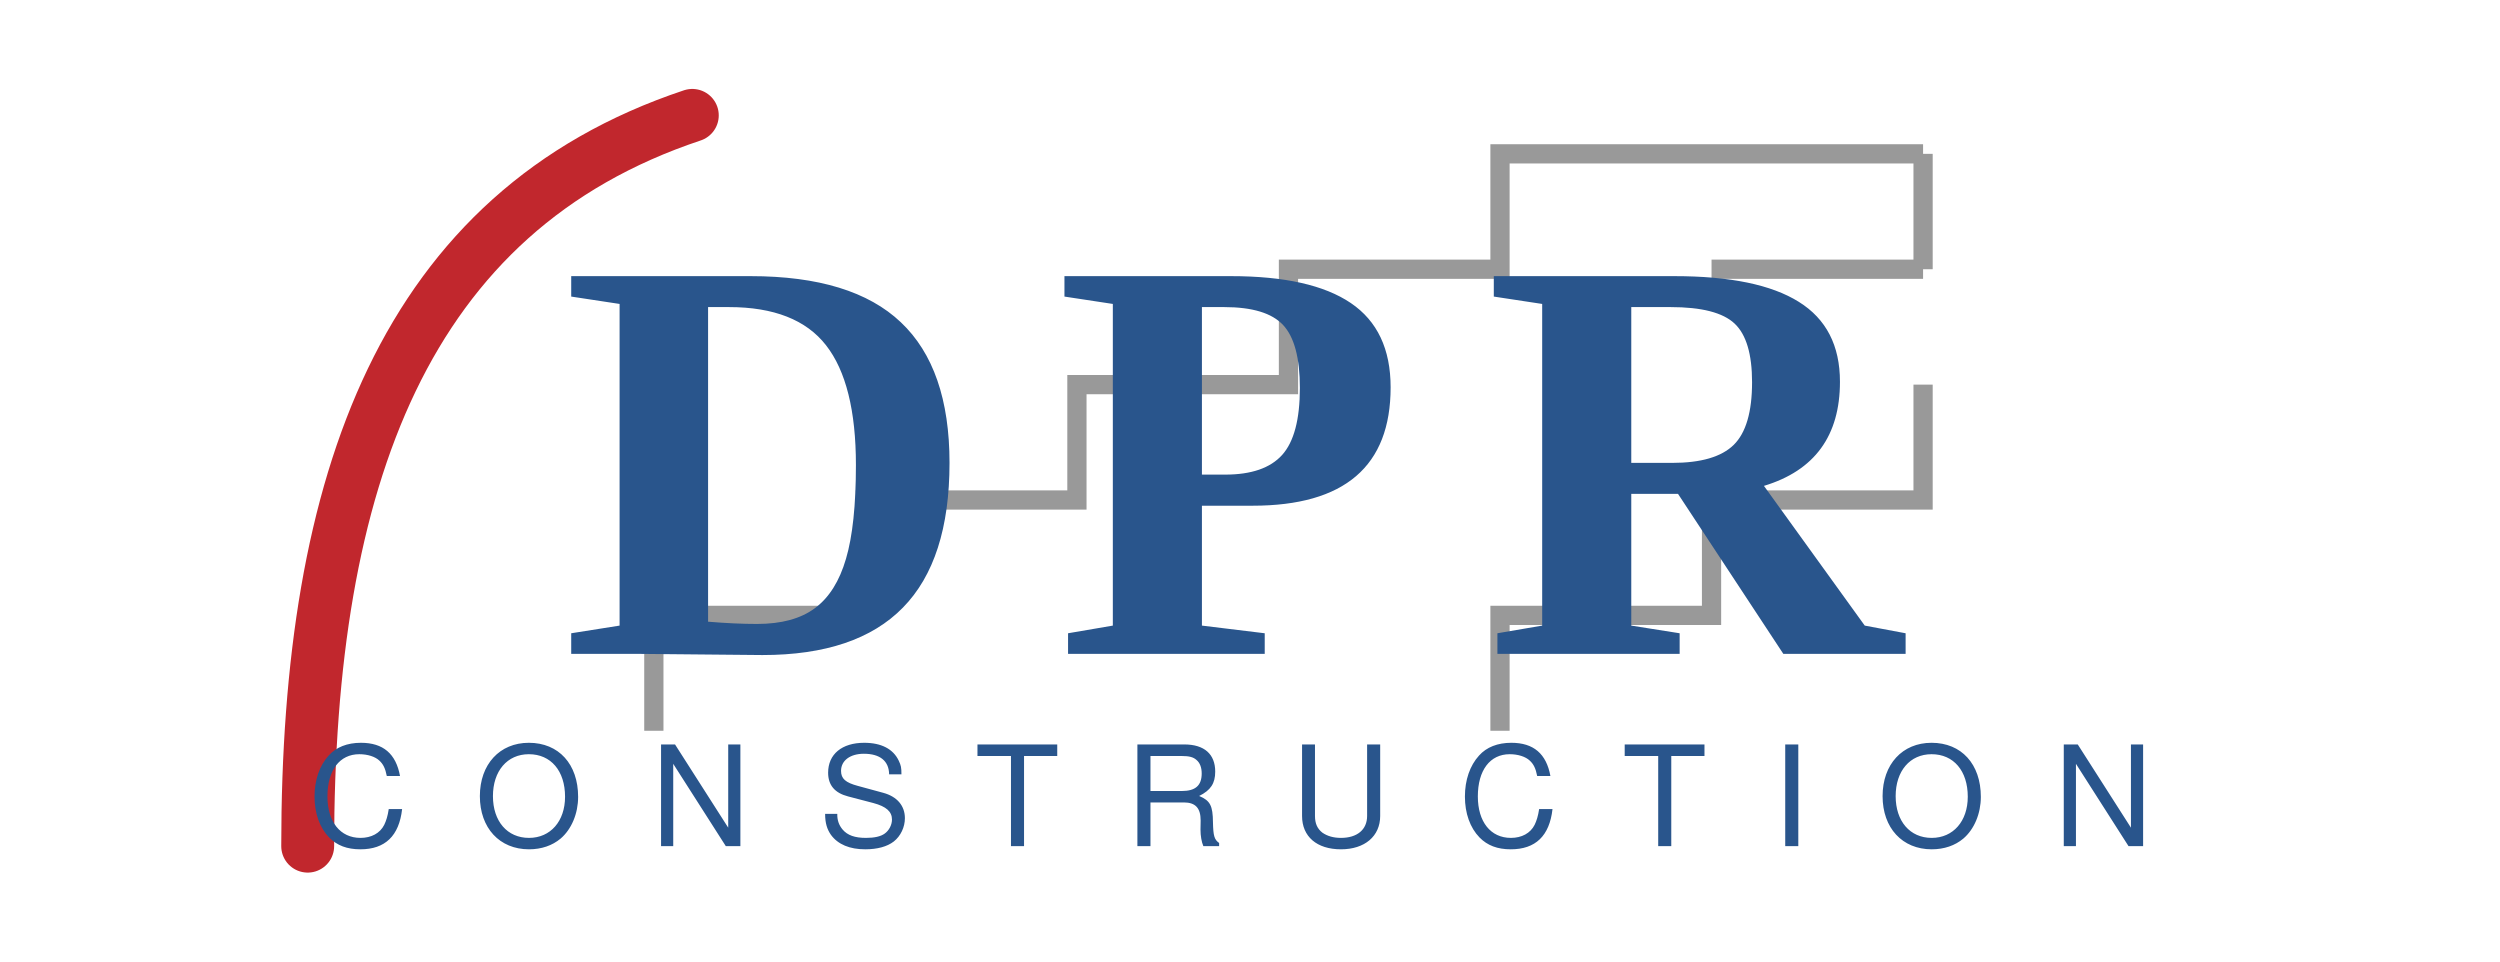
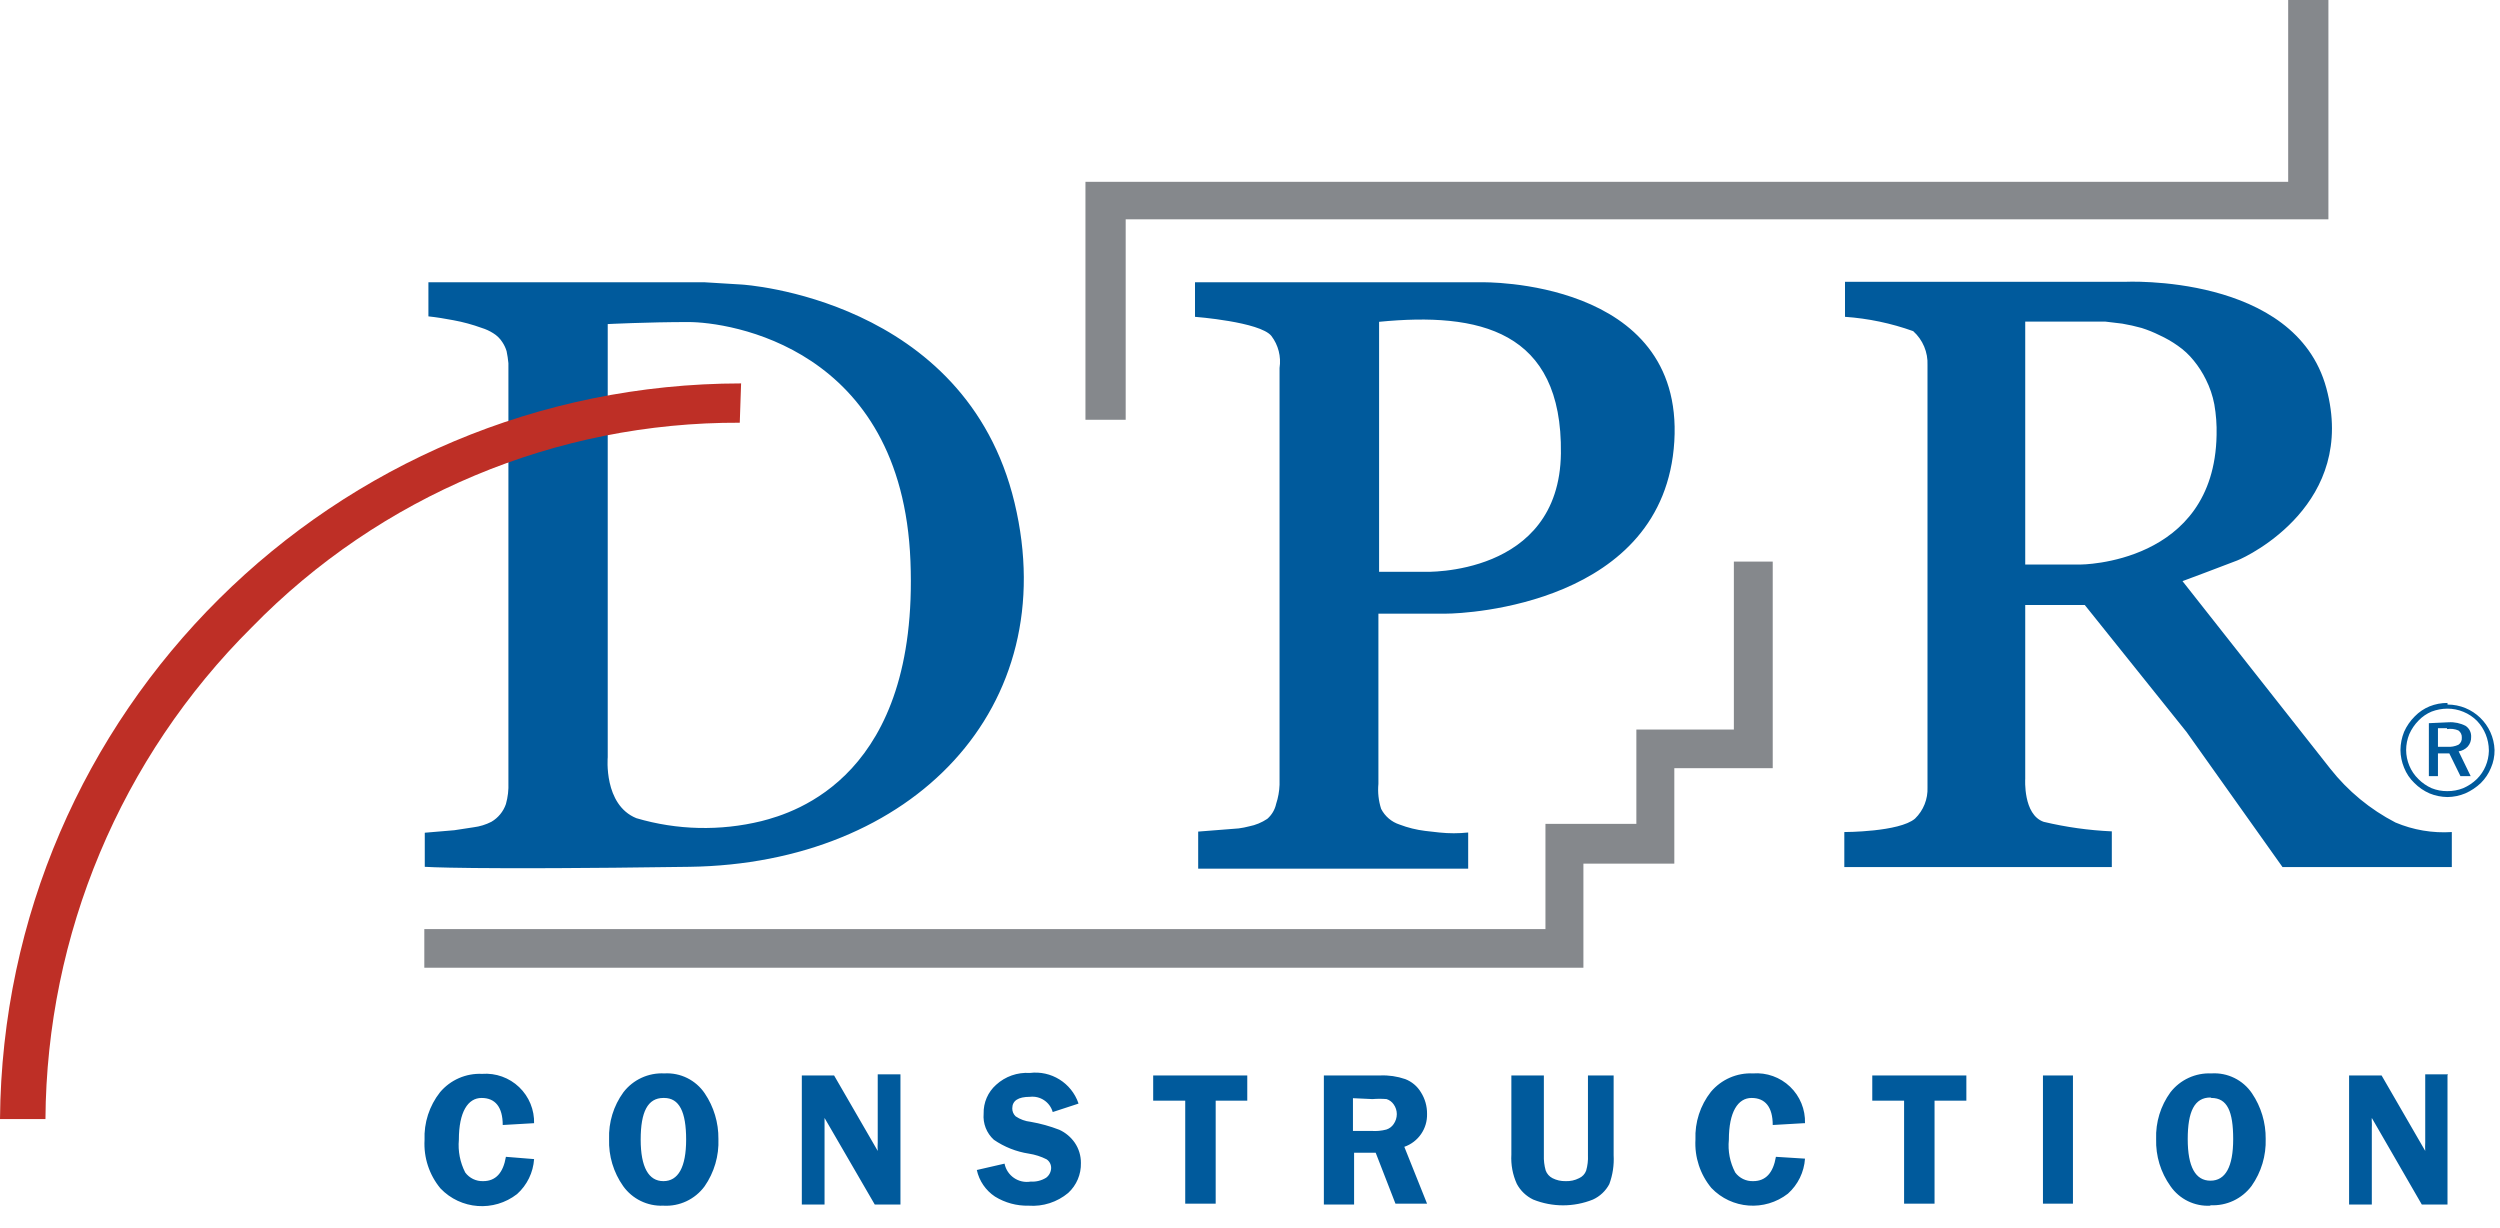
- <svg xmlns="http://www.w3.org/2000/svg" viewBox="0 0 260 100">
-   <g fill="none" stroke="#999999" stroke-width="2" stroke-linejoin="miter">
-     <polyline points="68,76 68,64 90,64 90,52 112,52 112,40 134,40 134,28 156,28 156,16 200,16" />
-     <line x1="200" y1="16" x2="200" y2="28" />
-     <polyline points="156,76 156,64 178,64 178,52 200,52 200,40" />
-     <line x1="178" y1="28" x2="200" y2="28" />
+ <svg xmlns="http://www.w3.org/2000/svg" viewBox="0 0 110 54">
+   <g fill="none" fill-rule="nonzero">
+     <path fill="#85888C" d="M100.68 0v8H47.76v10.47h1.77V9.65h52.92V0h-1.77M76.29 24.71v7.39H72v4.15h-4v4.63H18.67v1.7h51V38h4v-4.2H78v-9.09h-1.7" />
+     <path fill="#005A9C" d="M18.83 12.42H31l1.64.1s9.84.58 12 9.6S40.15 38 30.34 38.14c-9.81.14-11.65 0-11.65 0v-1.5l1.3-.11.85-.13a2.36 2.36 0 00.78-.24 1.45 1.45 0 00.64-.78 3 3 0 00.11-.94V16.58v-.6a4.85 4.85 0 00-.08-.53 1.47 1.47 0 00-.19-.4 1.24 1.24 0 00-.4-.39 2.07 2.07 0 00-.5-.23 7.7 7.7 0 00-1.25-.34c-.37-.07-.73-.13-1.1-.17v-1.5m7.89 1.84v19.06S26.55 35.41 28 36a10.57 10.57 0 005.5.13c1.49-.38 6.93-2 6.56-11.44-.37-9.44-8-10.52-9.77-10.52-1.77 0-3.57.09-3.57.09h.02zM52.58 13.94v-1.52H65.2s8.9-.18 8.47 7C73.24 26.6 64.48 27 63.65 27h-3v7.49a2.75 2.75 0 00.12 1.1 1.39 1.39 0 00.81.69 4.79 4.79 0 001.13.28l.62.07a6 6 0 001.27 0v1.59H52.72v-1.63l1.78-.14a3.73 3.73 0 00.46-.09 2.19 2.19 0 00.8-.33 1.21 1.21 0 00.39-.66 3 3 0 00.15-.84V16.19a1.86 1.86 0 00-.36-1.41c-.5-.62-3.36-.84-3.36-.84m8.1.22v11h2s5.93.22 6-5.21c.07-5.43-3.62-6.22-8-5.79zM81.18 12.4h12.3s7.51-.38 8.88 4.68c1.37 5.06-3.39 7.37-3.92 7.58-.53.21-2.41.91-2.41.91l6.5 8.25a8.8 8.8 0 002.87 2.37 5.47 5.47 0 002.48.42v1.54h-7.45l-4.22-5.94-4.48-5.59h-2.62v7.65s-.1 1.57.81 1.89a16 16 0 003 .42v1.57H81.15v-1.54s2.42 0 3.11-.59a1.81 1.81 0 00.55-1.38V16.07a1.9 1.9 0 00-.63-1.5 11.19 11.19 0 00-3-.63V12.4m7.93 1.75v10.69h2.42s5.9 0 6-5.7a6.82 6.82 0 00-.1-1.35 4.13 4.13 0 00-.37-1.09 4.3 4.3 0 00-.54-.84 3.32 3.32 0 00-.7-.65 4.88 4.88 0 00-.8-.46 5.44 5.44 0 00-.79-.32 8.64 8.64 0 00-.85-.19l-.75-.09h-3.52z" />
+     <path fill="#BE2F26" d="M32.61 16.87C14.7 16.886.148 31.331 0 49.24h2c.051-8.129 3.315-15.908 9.08-21.64 5.642-5.785 13.39-9.033 21.47-9l.06-1.78" />
+     <path fill="#005A9C" d="M23.5 49.42l-1.38.08c0-.79-.33-1.19-.93-1.19-.6 0-1 .61-1 1.84a2.64 2.64 0 00.28 1.44.94.94 0 00.79.38c.55 0 .88-.36 1-1.07l1.24.1a2.27 2.27 0 01-.75 1.54c-1.021.794-2.477.686-3.37-.25a3.07 3.07 0 01-.7-2.13 3.19 3.19 0 01.68-2.1 2.28 2.28 0 011.85-.81 2.13 2.13 0 012.29 2.19M29.18 53.05c-.694.028-1.356-.295-1.76-.86a3.39 3.39 0 01-.62-2.07 3.3 3.3 0 01.63-2.06c.427-.556 1.1-.866 1.8-.83.707-.043 1.384.292 1.78.88a3.51 3.51 0 01.6 2A3.41 3.41 0 0131 52.2c-.421.571-1.102.891-1.81.85m0-4.74c-.69 0-1 .61-1 1.83 0 1.22.35 1.83 1 1.83s1-.61 1-1.83c0-1.22-.3-1.83-.97-1.83h-.03zM39.62 47.32V53h-1.13l-2.21-3.81V53h-1v-5.68h1.42l1.92 3.32a2.85 2.85 0 010-.37v-3h1M47.45 48.56l-1.13.37c-.124-.438-.548-.722-1-.67-.52 0-.78.17-.78.51a.47.47 0 00.15.35 1.45 1.45 0 00.66.24 6.69 6.69 0 011.26.35 1.68 1.68 0 01.68.57 1.56 1.56 0 01.27.89 1.73 1.73 0 01-.56 1.32 2.44 2.44 0 01-1.74.56 2.7 2.7 0 01-1.48-.4 1.88 1.88 0 01-.8-1.17l1.22-.28c.106.531.616.882 1.15.79a1.15 1.15 0 00.68-.17.55.55 0 00.22-.42.45.45 0 00-.2-.39 2.6 2.6 0 00-.78-.25 3.71 3.71 0 01-1.54-.61 1.39 1.39 0 01-.45-1.15 1.64 1.64 0 01.55-1.27 2 2 0 011.48-.52c.938-.118 1.831.437 2.14 1.33M54.88 47.32v1.11h-1.39v4.53h-1.34v-4.53h-1.41v-1.11h4.14M59.58 50.72V53h-1.33v-5.68h2.48a3 3 0 011.1.16 1.38 1.38 0 01.69.58 1.73 1.73 0 01.27.95c.019.65-.386 1.237-1 1.45l1 2.5H61.4l-.87-2.24h-1m0-2.4v1.44h.81a2 2 0 00.66-.06.61.61 0 00.32-.24.77.77 0 00.14-.44.74.74 0 00-.14-.43.6.6 0 00-.31-.23 3.7 3.7 0 00-.62 0l-.86-.04zM71 47.32v3.51a3.16 3.16 0 01-.19 1.27 1.54 1.54 0 01-.72.68 3.52 3.52 0 01-2.63 0 1.6 1.6 0 01-.72-.69 2.74 2.74 0 01-.24-1.29v-3.48h1.43v3.51a2.16 2.16 0 00.08.67.62.62 0 00.3.34 1.2 1.2 0 00.57.13 1.19 1.19 0 00.6-.13.58.58 0 00.31-.33 2.1 2.1 0 00.08-.68v-3.51H71M79.38 49.42L78 49.5c0-.79-.33-1.19-.93-1.19-.6 0-1 .61-1 1.84a2.55 2.55 0 00.28 1.44.94.94 0 00.79.38c.55 0 .88-.36 1-1.07l1.28.08a2.27 2.27 0 01-.75 1.54c-1.021.794-2.477.686-3.37-.25a3.07 3.07 0 01-.7-2.13 3.19 3.19 0 01.68-2.1 2.28 2.28 0 011.85-.81 2.13 2.13 0 012.29 2.19M86.52 47.32v1.11h-1.4v4.53h-1.34v-4.53h-1.4v-1.11h4.14M89.89 47.32h1.32v5.64h-1.32zM97.26 53.05c-.697.04-1.363-.286-1.76-.86a3.39 3.39 0 01-.63-2.07 3.3 3.3 0 01.63-2.06c.43-.552 1.101-.861 1.8-.83.711-.046 1.393.289 1.79.88a3.51 3.51 0 01.6 2 3.41 3.41 0 01-.62 2.07c-.423.568-1.103.887-1.81.85m0-4.74c-.7 0-1 .61-1 1.83 0 1.22.34 1.83 1 1.83.66 0 1-.61 1-1.83 0-1.22-.26-1.81-.96-1.81l-.04-.02zM107.69 47.32V53h-1.13l-2.2-3.81a.87.87 0 000 .19 2.18 2.18 0 010 .24V53h-1v-5.68h1.43l1.92 3.32a3.32 3.32 0 010-.37v-3h1M107.69 31c1.116-.001 2.032.884 2.07 2a1.89 1.89 0 01-.16.79 2 2 0 01-.44.66 2.38 2.38 0 01-.69.46 2.09 2.09 0 01-.78.16 2.14 2.14 0 01-.79-.16 2.17 2.17 0 01-.67-.46 1.89 1.89 0 01-.45-.67 2.09 2.09 0 01-.16-.78 2.19 2.19 0 01.16-.8 2.24 2.24 0 01.47-.68 1.92 1.92 0 01.65-.44 2.06 2.06 0 01.79-.15m1.82 2.08a1.9 1.9 0 00-.52-1.29 1.8 1.8 0 00-.6-.4 1.83 1.83 0 00-.71-.14 2 2 0 00-.69.13 1.7 1.7 0 00-.57.39 2 2 0 00-.41.6 1.86 1.86 0 00-.14.7 1.81 1.81 0 00.14.69 1.76 1.76 0 00.4.59 1.94 1.94 0 00.58.4 1.8 1.8 0 00.69.13 1.85 1.85 0 00.7-.13 2 2 0 00.6-.4 1.74 1.74 0 00.39-.58 1.81 1.81 0 00.14-.65v-.04zm-1.77-1.23a1.44 1.44 0 01.75.16.55.55 0 01.24.49.6.6 0 01-.15.42.68.68 0 01-.4.21l.53 1.09h-.45l-.49-1h-.5v1h-.4v-2.33l.87-.04zm-.07.26h-.4v.82h.41a1 1 0 00.49-.09.34.34 0 00.15-.31.36.36 0 00-.15-.32.91.91 0 00-.5-.06v-.04z" />
  </g>
-   <path d="M32,88 C32,50 42,22 72,12" fill="none" stroke="#C1272D" stroke-width="5.5" stroke-linecap="round" />
-   <text x="128" y="68" font-family="Georgia,'Times New Roman',serif" font-size="60" fill="#29558C" text-anchor="middle" font-weight="700" letter-spacing="8">DPR</text>
-   <text x="182" y="48" font-family="Arial,sans-serif" font-size="10" fill="#29558C">®</text>
-   <text x="128" y="88" font-family="'Helvetica Neue',Helvetica,Arial,sans-serif" font-size="14.5" fill="#29558C" text-anchor="middle" font-weight="400" letter-spacing="7">CONSTRUCTION</text>
</svg>
